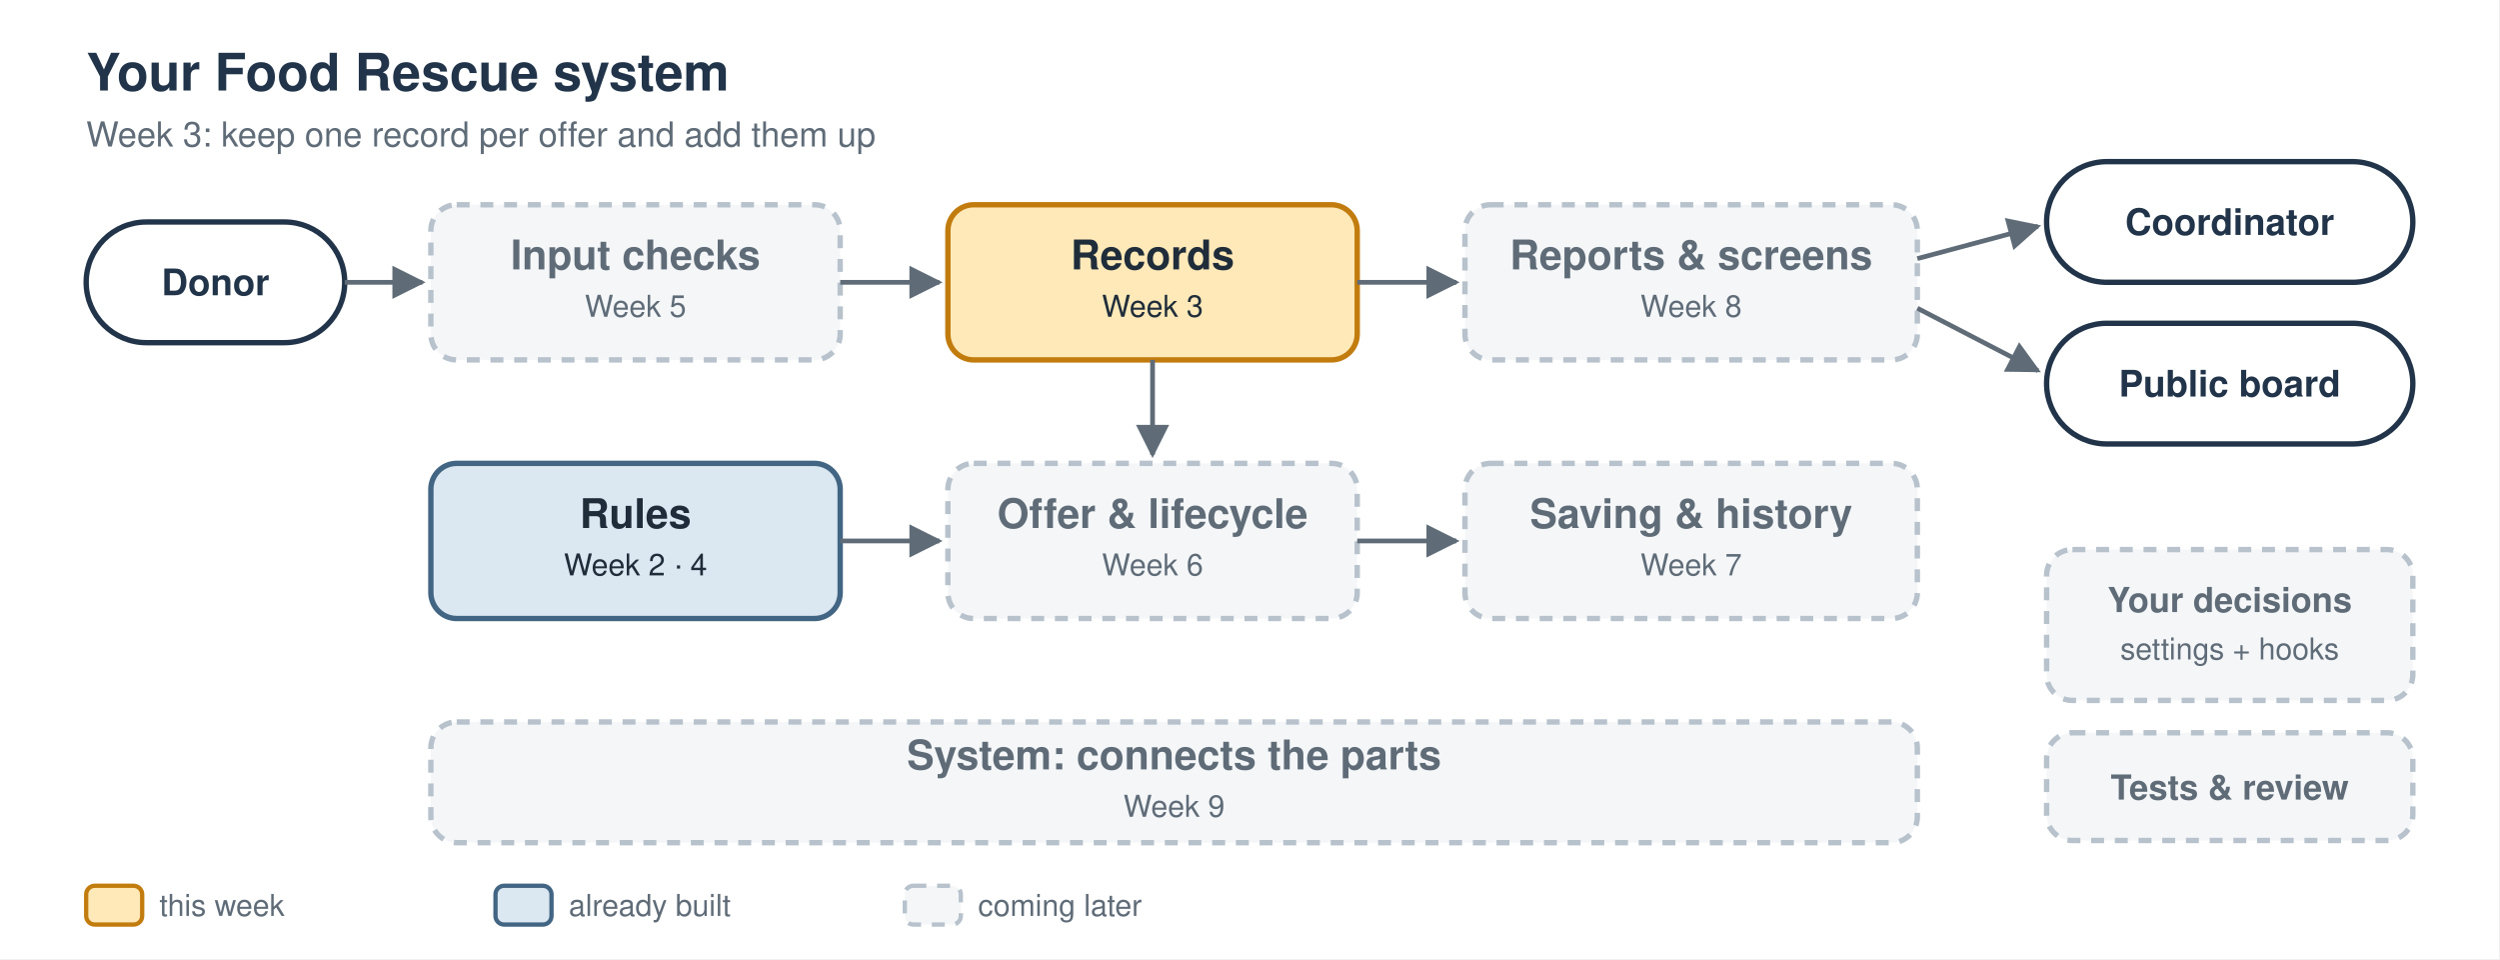
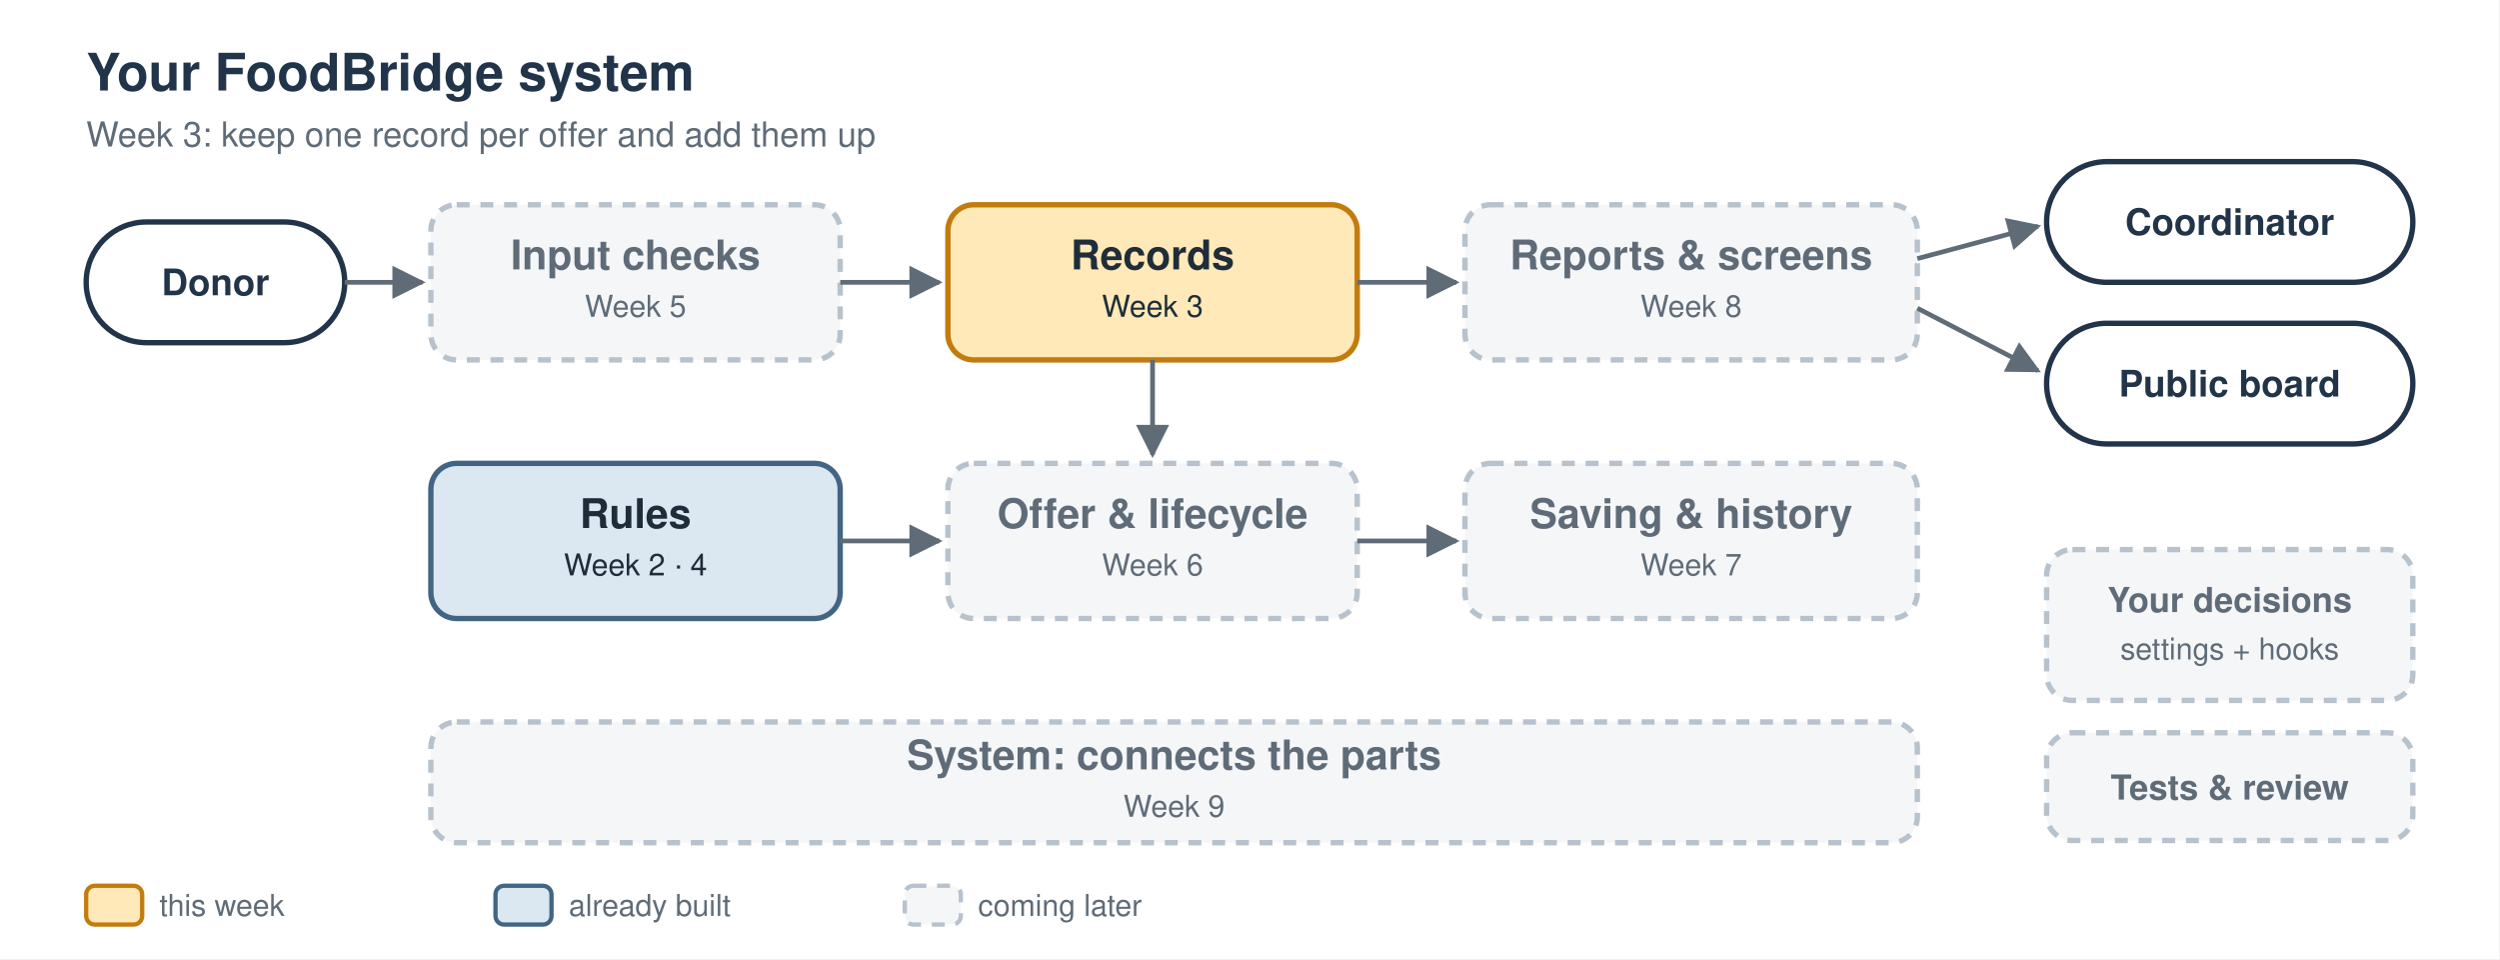
<svg xmlns="http://www.w3.org/2000/svg" width="1160" height="445" viewBox="0 0 1160 445" role="img" font-family="system-ui, -apple-system, 'Segoe UI', Helvetica, Arial, sans-serif">
  <rect width="1160" height="445" fill="#ffffff" />
  <defs>
    <marker id="arrow" viewBox="0 0 10 10" refX="9" refY="5" markerWidth="7" markerHeight="7" orient="auto-start-reverse">
      <path d="M0,0 L10,5 L0,10 z" fill="#5f6c78" />
    </marker>
  </defs>
-   <text x="40" y="42" font-size="24" font-weight="700" fill="#213449" text-anchor="start">Your Food Rescue system</text>
+   <text x="40" y="42" font-size="24" font-weight="700" fill="#213449" text-anchor="start">Your FoodBridge system</text>
  <text x="40" y="68" font-size="16" font-weight="400" fill="#5f6c78" text-anchor="start">Week 3: keep one record per offer and add them up</text>
  <rect x="200" y="95" width="190" height="72" rx="12" fill="#f4f6f8" stroke="#b7c2cc" stroke-width="2.5" stroke-dasharray="6 5" />
  <text x="295.0" y="125.0" text-anchor="middle" font-size="19" font-weight="700" fill="#5f6c78">Input checks</text>
  <text x="295.0" y="147.0" text-anchor="middle" font-size="14" fill="#5f6c78">Week 5</text>
  <rect x="440" y="95" width="190" height="72" rx="12" fill="#ffe9b8" stroke="#c27c0e" stroke-width="2.5" />
  <text x="535.0" y="125.0" text-anchor="middle" font-size="19" font-weight="700" fill="#1f2d3a">Records</text>
  <text x="535.0" y="147.0" text-anchor="middle" font-size="14" fill="#1f2d3a">Week 3</text>
  <rect x="680" y="95" width="210" height="72" rx="12" fill="#f4f6f8" stroke="#b7c2cc" stroke-width="2.5" stroke-dasharray="6 5" />
  <text x="785.0" y="125.0" text-anchor="middle" font-size="19" font-weight="700" fill="#5f6c78">Reports &amp; screens</text>
  <text x="785.0" y="147.0" text-anchor="middle" font-size="14" fill="#5f6c78">Week 8</text>
  <rect x="200" y="215" width="190" height="72" rx="12" fill="#dbe7f1" stroke="#426583" stroke-width="2.5" />
  <text x="295.0" y="245.0" text-anchor="middle" font-size="19" font-weight="700" fill="#1f2d3a">Rules</text>
  <text x="295.0" y="267.0" text-anchor="middle" font-size="14" fill="#1f2d3a">Week 2 · 4</text>
  <rect x="440" y="215" width="190" height="72" rx="12" fill="#f4f6f8" stroke="#b7c2cc" stroke-width="2.5" stroke-dasharray="6 5" />
  <text x="535.0" y="245.0" text-anchor="middle" font-size="19" font-weight="700" fill="#5f6c78">Offer &amp; lifecycle</text>
  <text x="535.0" y="267.0" text-anchor="middle" font-size="14" fill="#5f6c78">Week 6</text>
  <rect x="680" y="215" width="210" height="72" rx="12" fill="#f4f6f8" stroke="#b7c2cc" stroke-width="2.5" stroke-dasharray="6 5" />
  <text x="785.0" y="245.0" text-anchor="middle" font-size="19" font-weight="700" fill="#5f6c78">Saving &amp; history</text>
  <text x="785.0" y="267.0" text-anchor="middle" font-size="14" fill="#5f6c78">Week 7</text>
  <rect x="200" y="335" width="690" height="56" rx="12" fill="#f4f6f8" stroke="#b7c2cc" stroke-width="2.5" stroke-dasharray="6 5" />
  <text x="545.0" y="357.0" text-anchor="middle" font-size="19" font-weight="700" fill="#5f6c78">System: connects the parts</text>
  <text x="545.0" y="379.0" text-anchor="middle" font-size="14" fill="#5f6c78">Week 9</text>
  <rect x="40" y="103" width="120" height="56" rx="28" fill="#ffffff" stroke="#213449" stroke-width="2.5" />
  <text x="100.0" y="137.0" text-anchor="middle" font-size="17" font-weight="700" fill="#213449">Donor</text>
  <rect x="950" y="75" width="170" height="56" rx="28" fill="#ffffff" stroke="#213449" stroke-width="2.5" />
  <text x="1035.0" y="109.0" text-anchor="middle" font-size="17" font-weight="700" fill="#213449">Coordinator</text>
  <rect x="950" y="150" width="170" height="56" rx="28" fill="#ffffff" stroke="#213449" stroke-width="2.5" />
  <text x="1035.0" y="184.0" text-anchor="middle" font-size="17" font-weight="700" fill="#213449">Public board</text>
  <line x1="160" y1="131" x2="196" y2="131" stroke="#5f6c78" stroke-width="2.2" marker-end="url(#arrow)" />
  <line x1="390" y1="131" x2="436" y2="131" stroke="#5f6c78" stroke-width="2.2" marker-end="url(#arrow)" />
  <line x1="630" y1="131" x2="676" y2="131" stroke="#5f6c78" stroke-width="2.2" marker-end="url(#arrow)" />
  <line x1="890" y1="120" x2="946" y2="105" stroke="#5f6c78" stroke-width="2.2" marker-end="url(#arrow)" />
  <line x1="890" y1="143" x2="946" y2="172" stroke="#5f6c78" stroke-width="2.2" marker-end="url(#arrow)" />
  <line x1="535" y1="167" x2="535" y2="211" stroke="#5f6c78" stroke-width="2.2" marker-end="url(#arrow)" />
  <line x1="390" y1="251" x2="436" y2="251" stroke="#5f6c78" stroke-width="2.2" marker-end="url(#arrow)" />
  <line x1="630" y1="251" x2="676" y2="251" stroke="#5f6c78" stroke-width="2.2" marker-end="url(#arrow)" />
  <rect x="950" y="255" width="170" height="70" rx="12" fill="#f4f6f8" stroke="#b7c2cc" stroke-width="2.5" stroke-dasharray="6 5" />
  <text x="1035.0" y="284.0" text-anchor="middle" font-size="16" font-weight="700" fill="#5f6c78">Your decisions</text>
  <text x="1035.0" y="306.0" text-anchor="middle" font-size="14" fill="#5f6c78">settings + hooks</text>
  <rect x="950" y="340" width="170" height="50" rx="12" fill="#f4f6f8" stroke="#b7c2cc" stroke-width="2.5" stroke-dasharray="6 5" />
  <text x="1035.0" y="371.0" text-anchor="middle" font-size="16" font-weight="700" fill="#5f6c78">Tests &amp; review</text>
  <rect x="40" y="411" width="26" height="18" rx="4" fill="#ffe9b8" stroke="#c27c0e" stroke-width="2" />
  <text x="74" y="425" font-size="14" font-weight="400" fill="#5f6c78" text-anchor="start">this week</text>
  <rect x="230" y="411" width="26" height="18" rx="4" fill="#dbe7f1" stroke="#426583" stroke-width="2" />
  <text x="264" y="425" font-size="14" font-weight="400" fill="#5f6c78" text-anchor="start">already built</text>
  <rect x="420" y="411" width="26" height="18" rx="4" fill="#f4f6f8" stroke="#b7c2cc" stroke-width="2" stroke-dasharray="6 5" />
  <text x="454" y="425" font-size="14" font-weight="400" fill="#5f6c78" text-anchor="start">coming later</text>
</svg>
